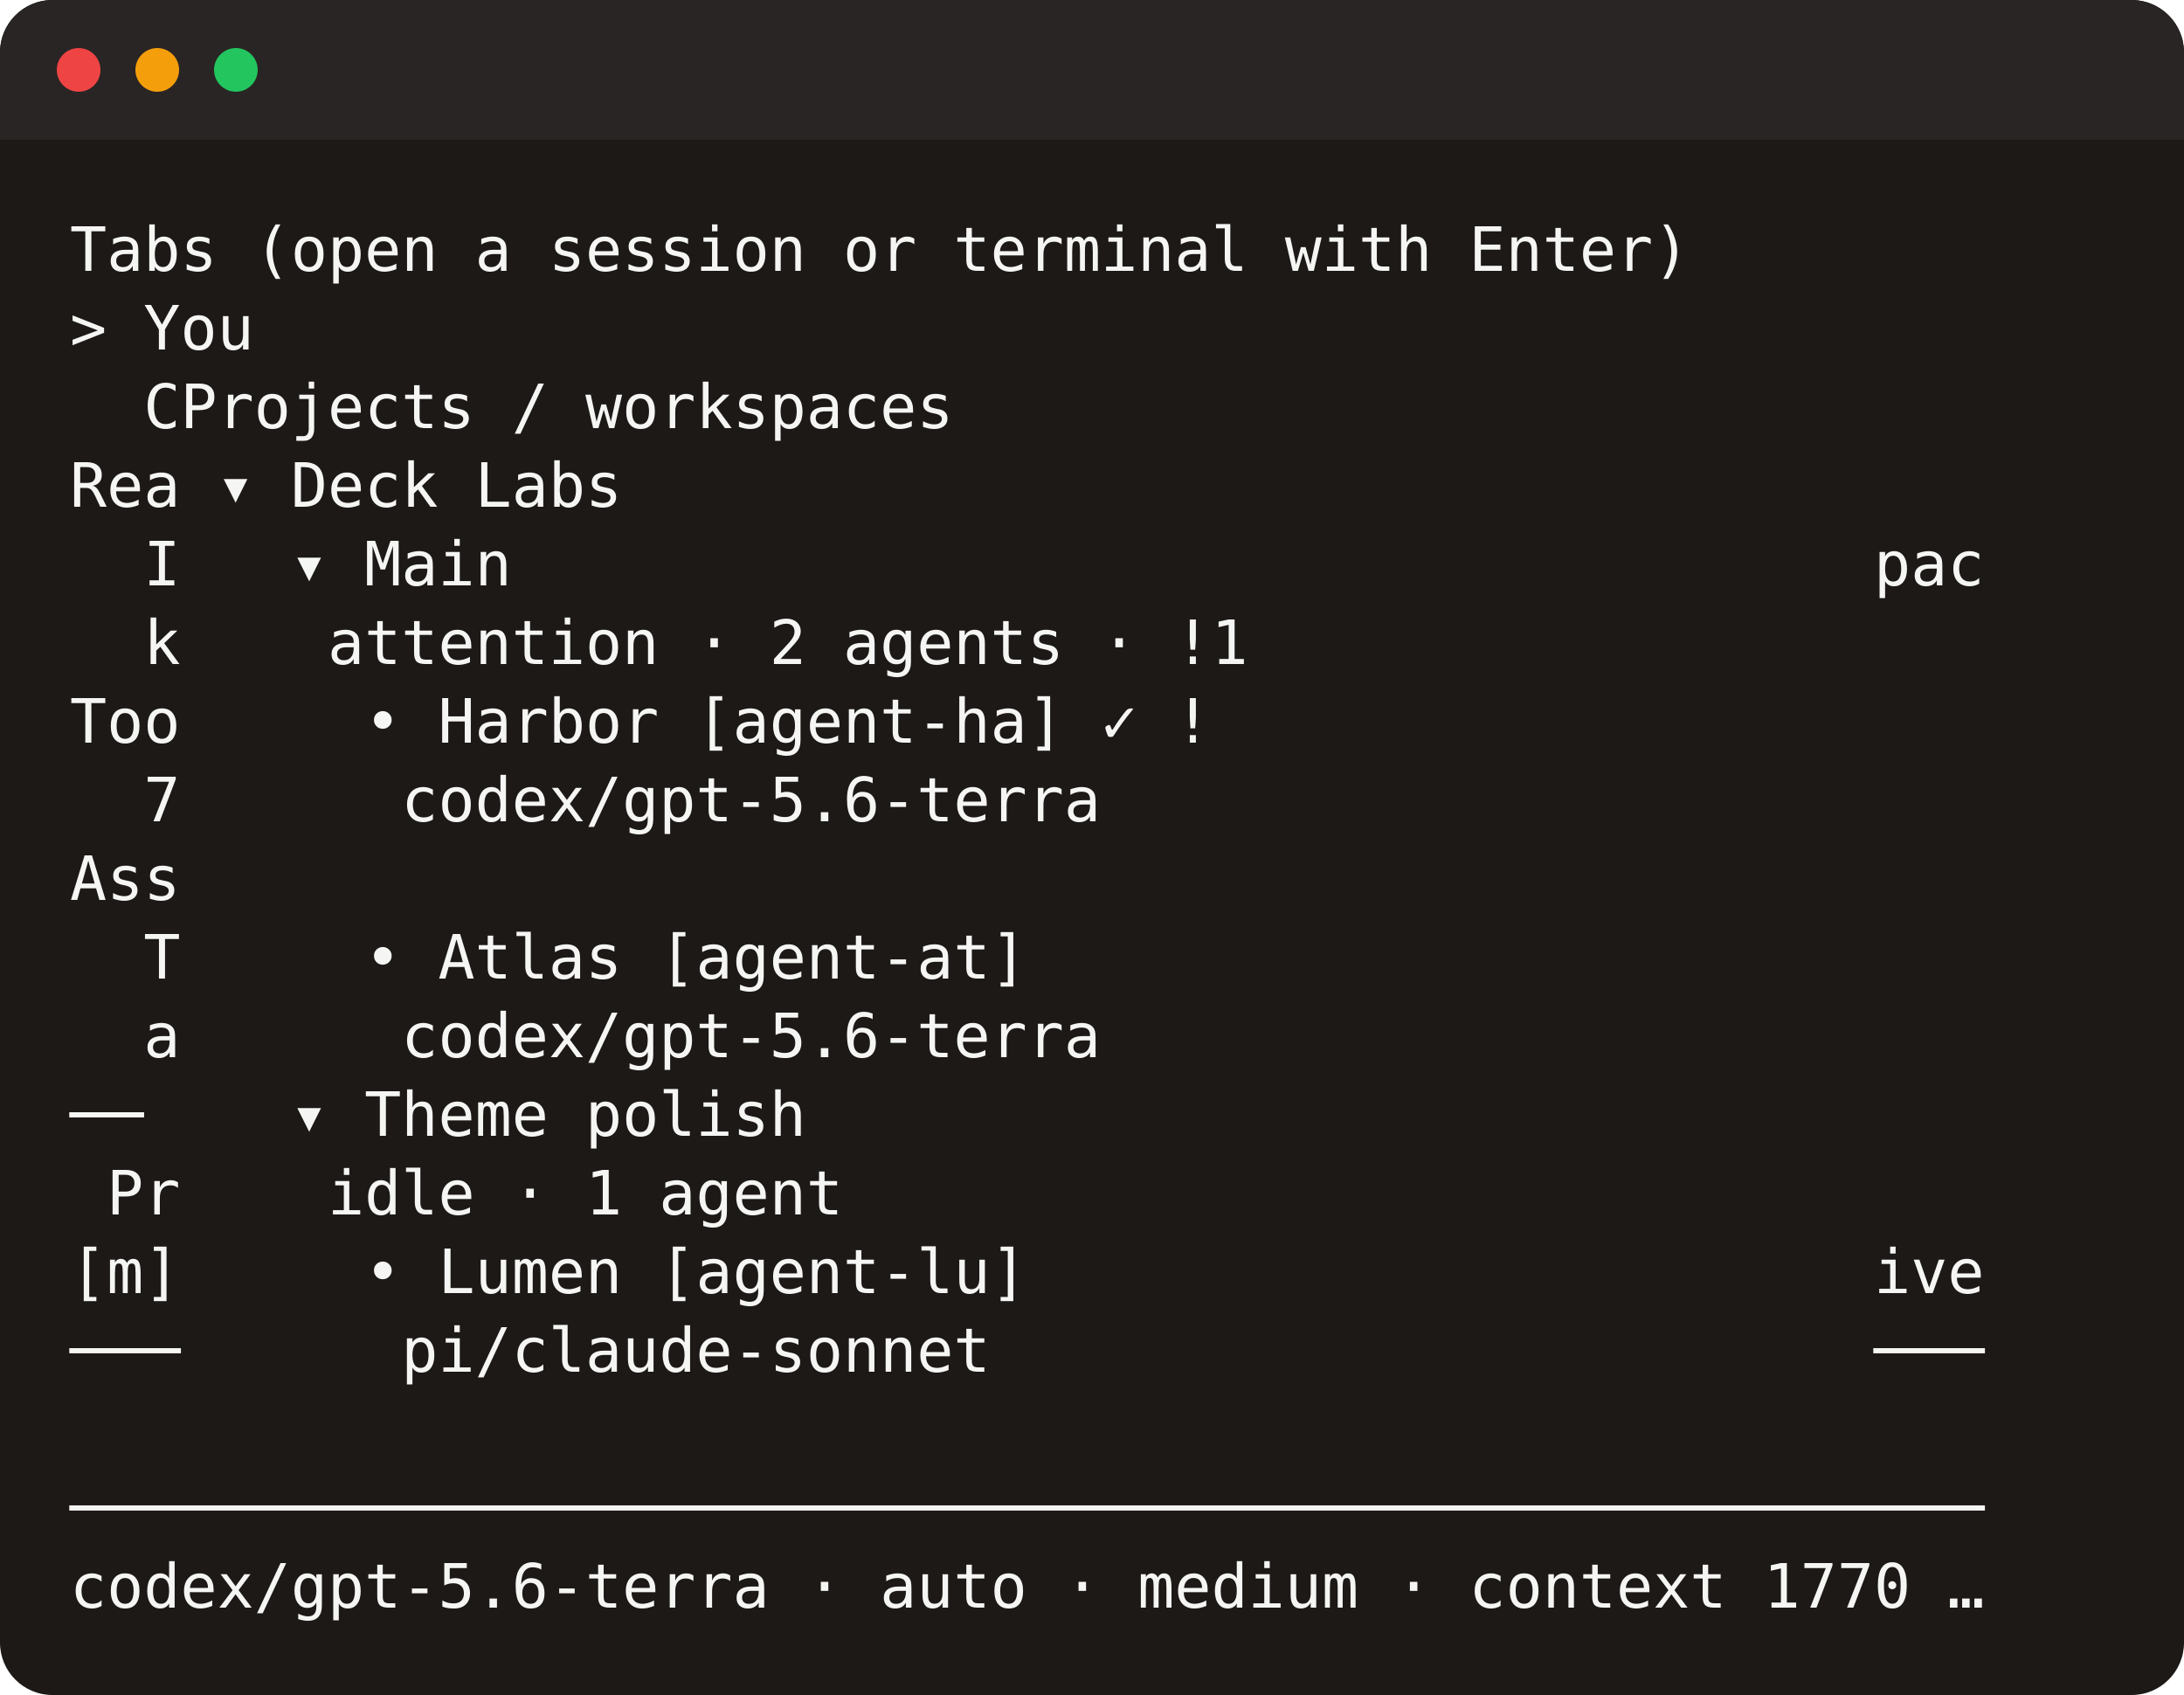
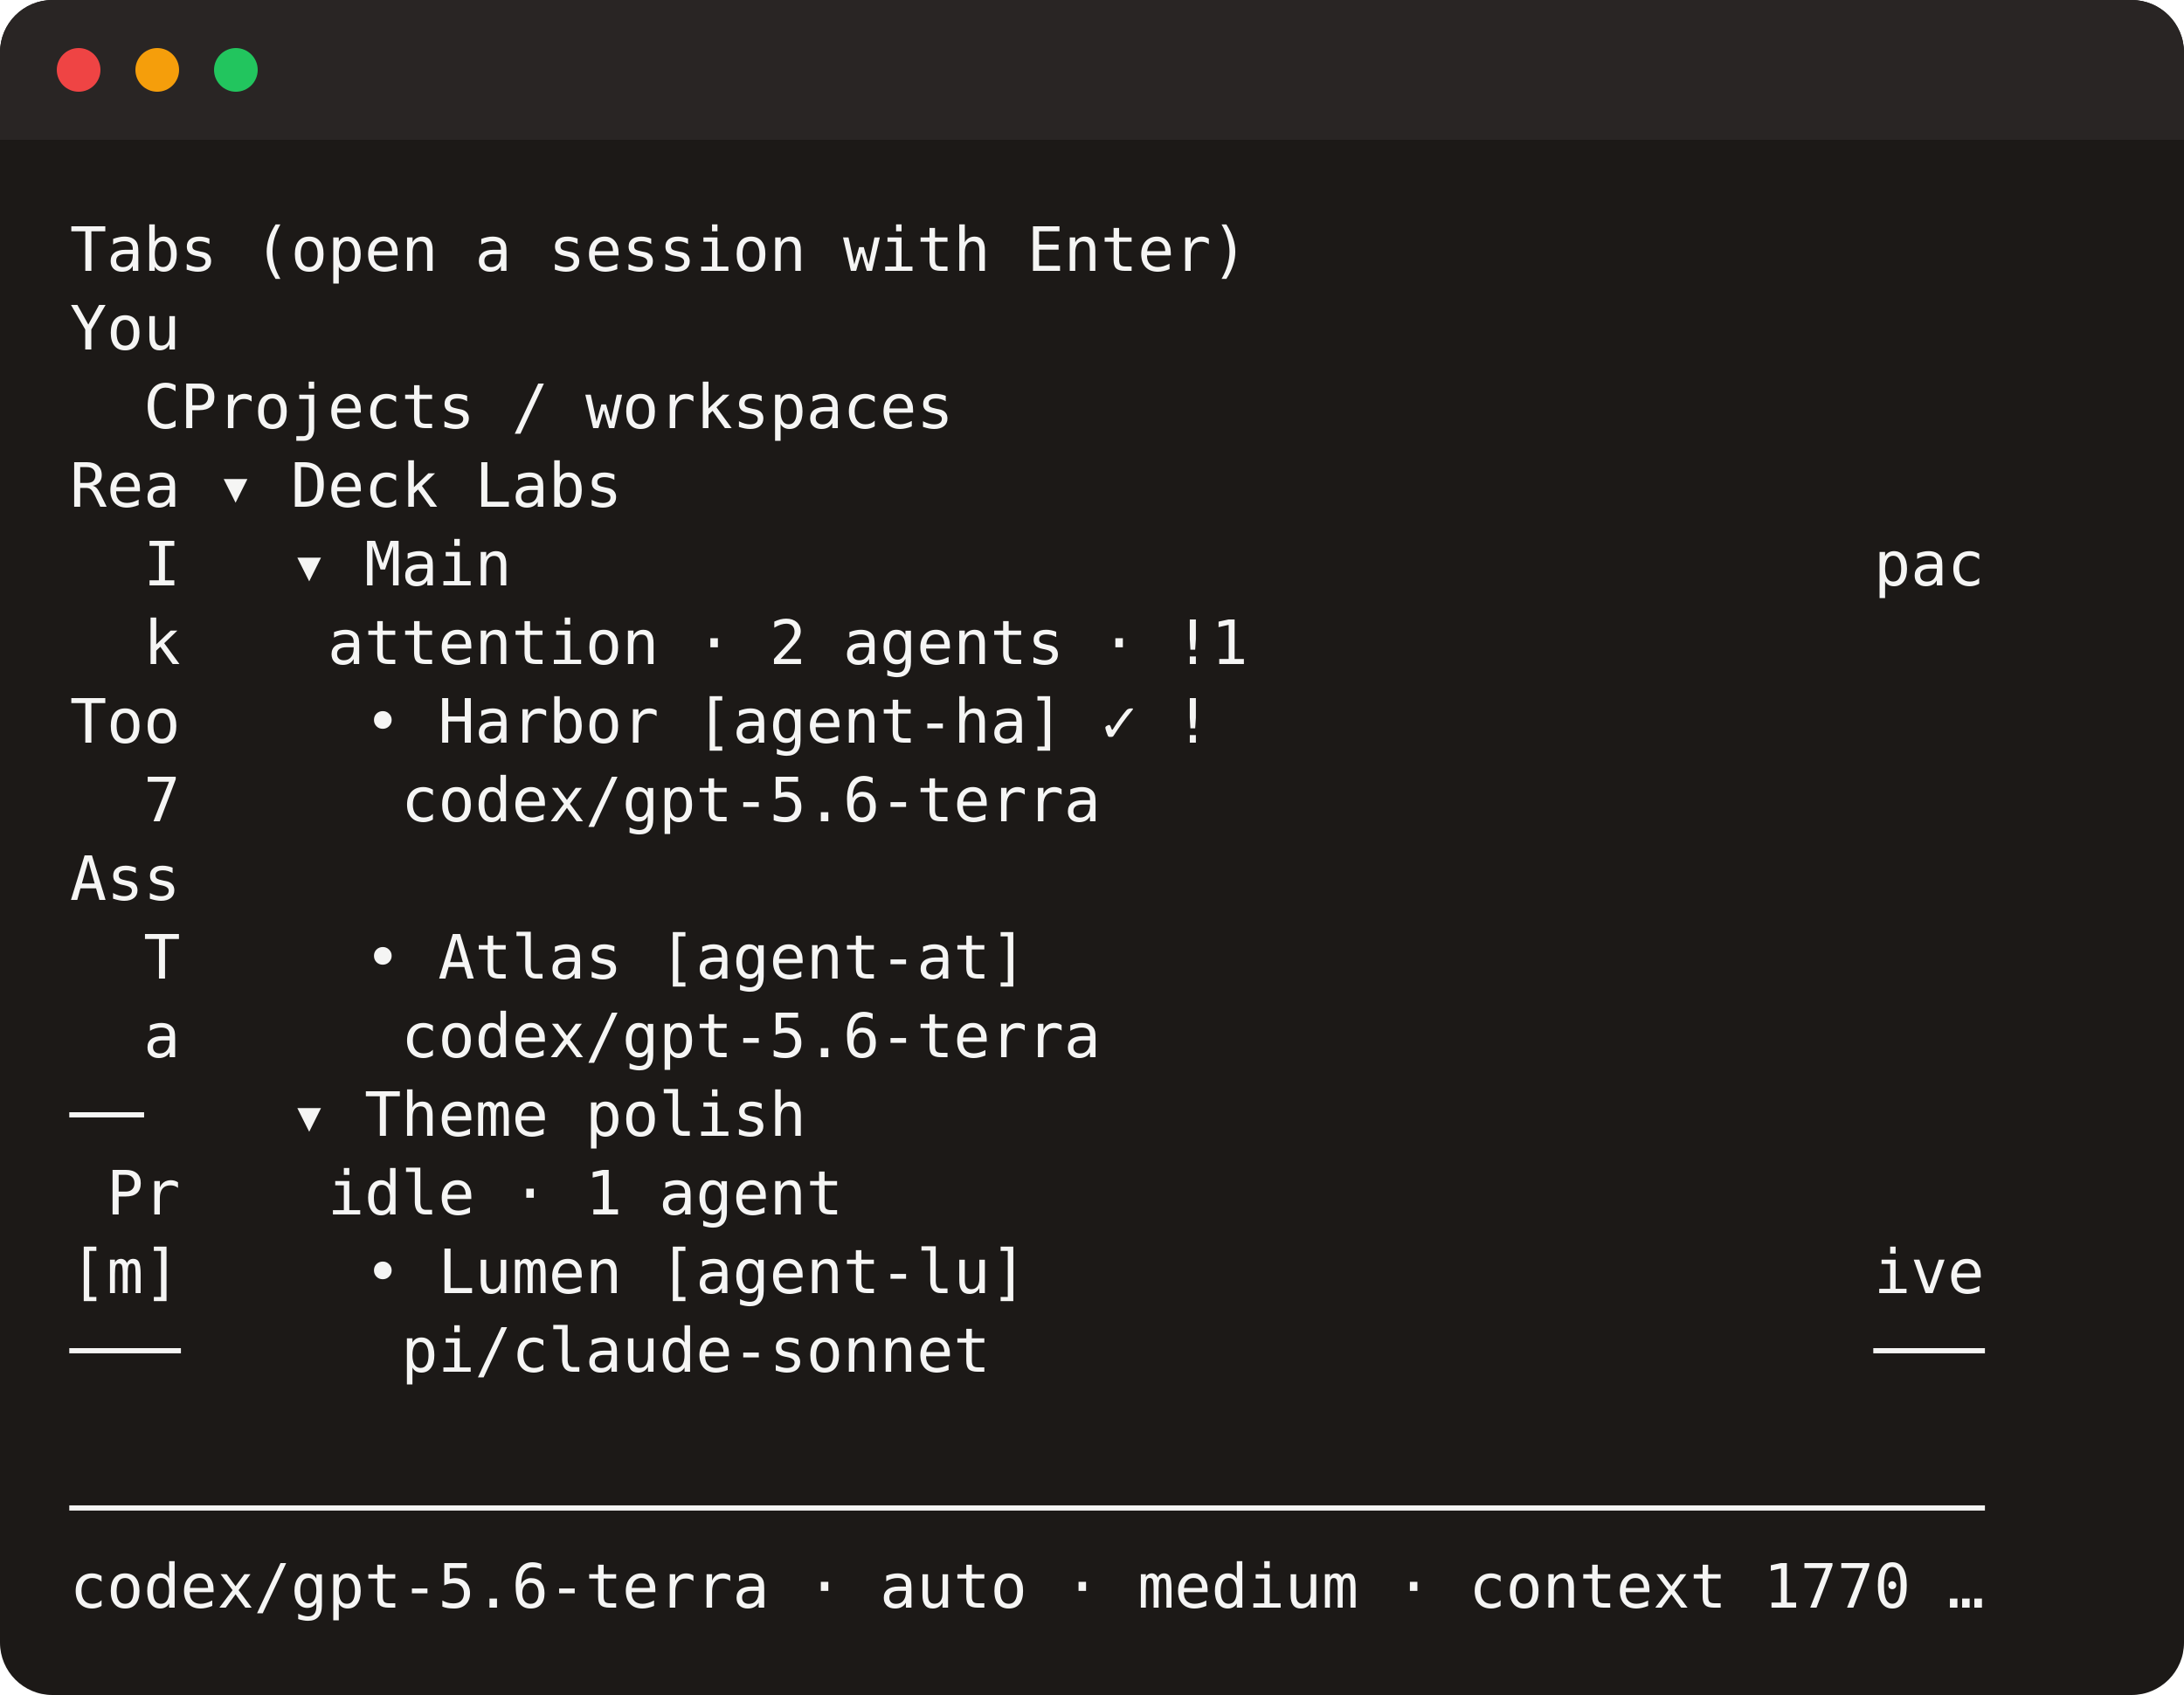
<svg xmlns="http://www.w3.org/2000/svg" width="500" height="388" viewBox="0 0 500 388">
  <rect width="500" height="388" rx="12" fill="#1c1917" />
  <rect width="500" height="32" rx="12" fill="#292524" />
  <rect y="20" width="500" height="12" fill="#292524" />
  <circle cx="18" cy="16" r="5" fill="#ef4444" />
  <circle cx="36" cy="16" r="5" fill="#f59e0b" />
  <circle cx="54" cy="16" r="5" fill="#22c55e" />
  <g fill="#f5f5f4" font-family="SFMono-Regular, Menlo, Consolas, monospace" font-size="14" xml:space="preserve">
-     <text x="16" y="62">Tabs (open a session or terminal with Enter)</text>
-     <text x="16" y="80">&gt; You</text>
+     <text x="16" y="62">Tabs (open a session with Enter)</text>
+     <text x="16" y="80">You</text>
    <text x="16" y="98">  CProjects / workspaces                            </text>
    <text x="16" y="116">Rea ▾ Deck Labs                                     </text>
    <text x="16" y="134">  I   ▾ Main                                     pac</text>
    <text x="16" y="152">  k    attention · 2 agents · !1                    </text>
    <text x="16" y="170">Too     • Harbor [agent-ha] ✓ !                     </text>
    <text x="16" y="188">  7      codex/gpt-5.6-terra                        </text>
    <text x="16" y="206">Ass                                                 </text>
    <text x="16" y="224">  T     • Atlas [agent-at]                          </text>
    <text x="16" y="242">  a      codex/gpt-5.6-terra                        </text>
    <text x="16" y="260">──    ▾ Theme polish                                </text>
    <text x="16" y="278"> Pr    idle · 1 agent                               </text>
    <text x="16" y="296">[m]     • Lumen [agent-lu]                       ive</text>
    <text x="16" y="314">───      pi/claude-sonnet                        ───</text>
    <text x="16" y="332">                                                    </text>
    <text x="16" y="350">────────────────────────────────────────────────────</text>
    <text x="16" y="368">codex/gpt-5.6-terra · auto · medium · context 1770 …</text>
  </g>
</svg>
